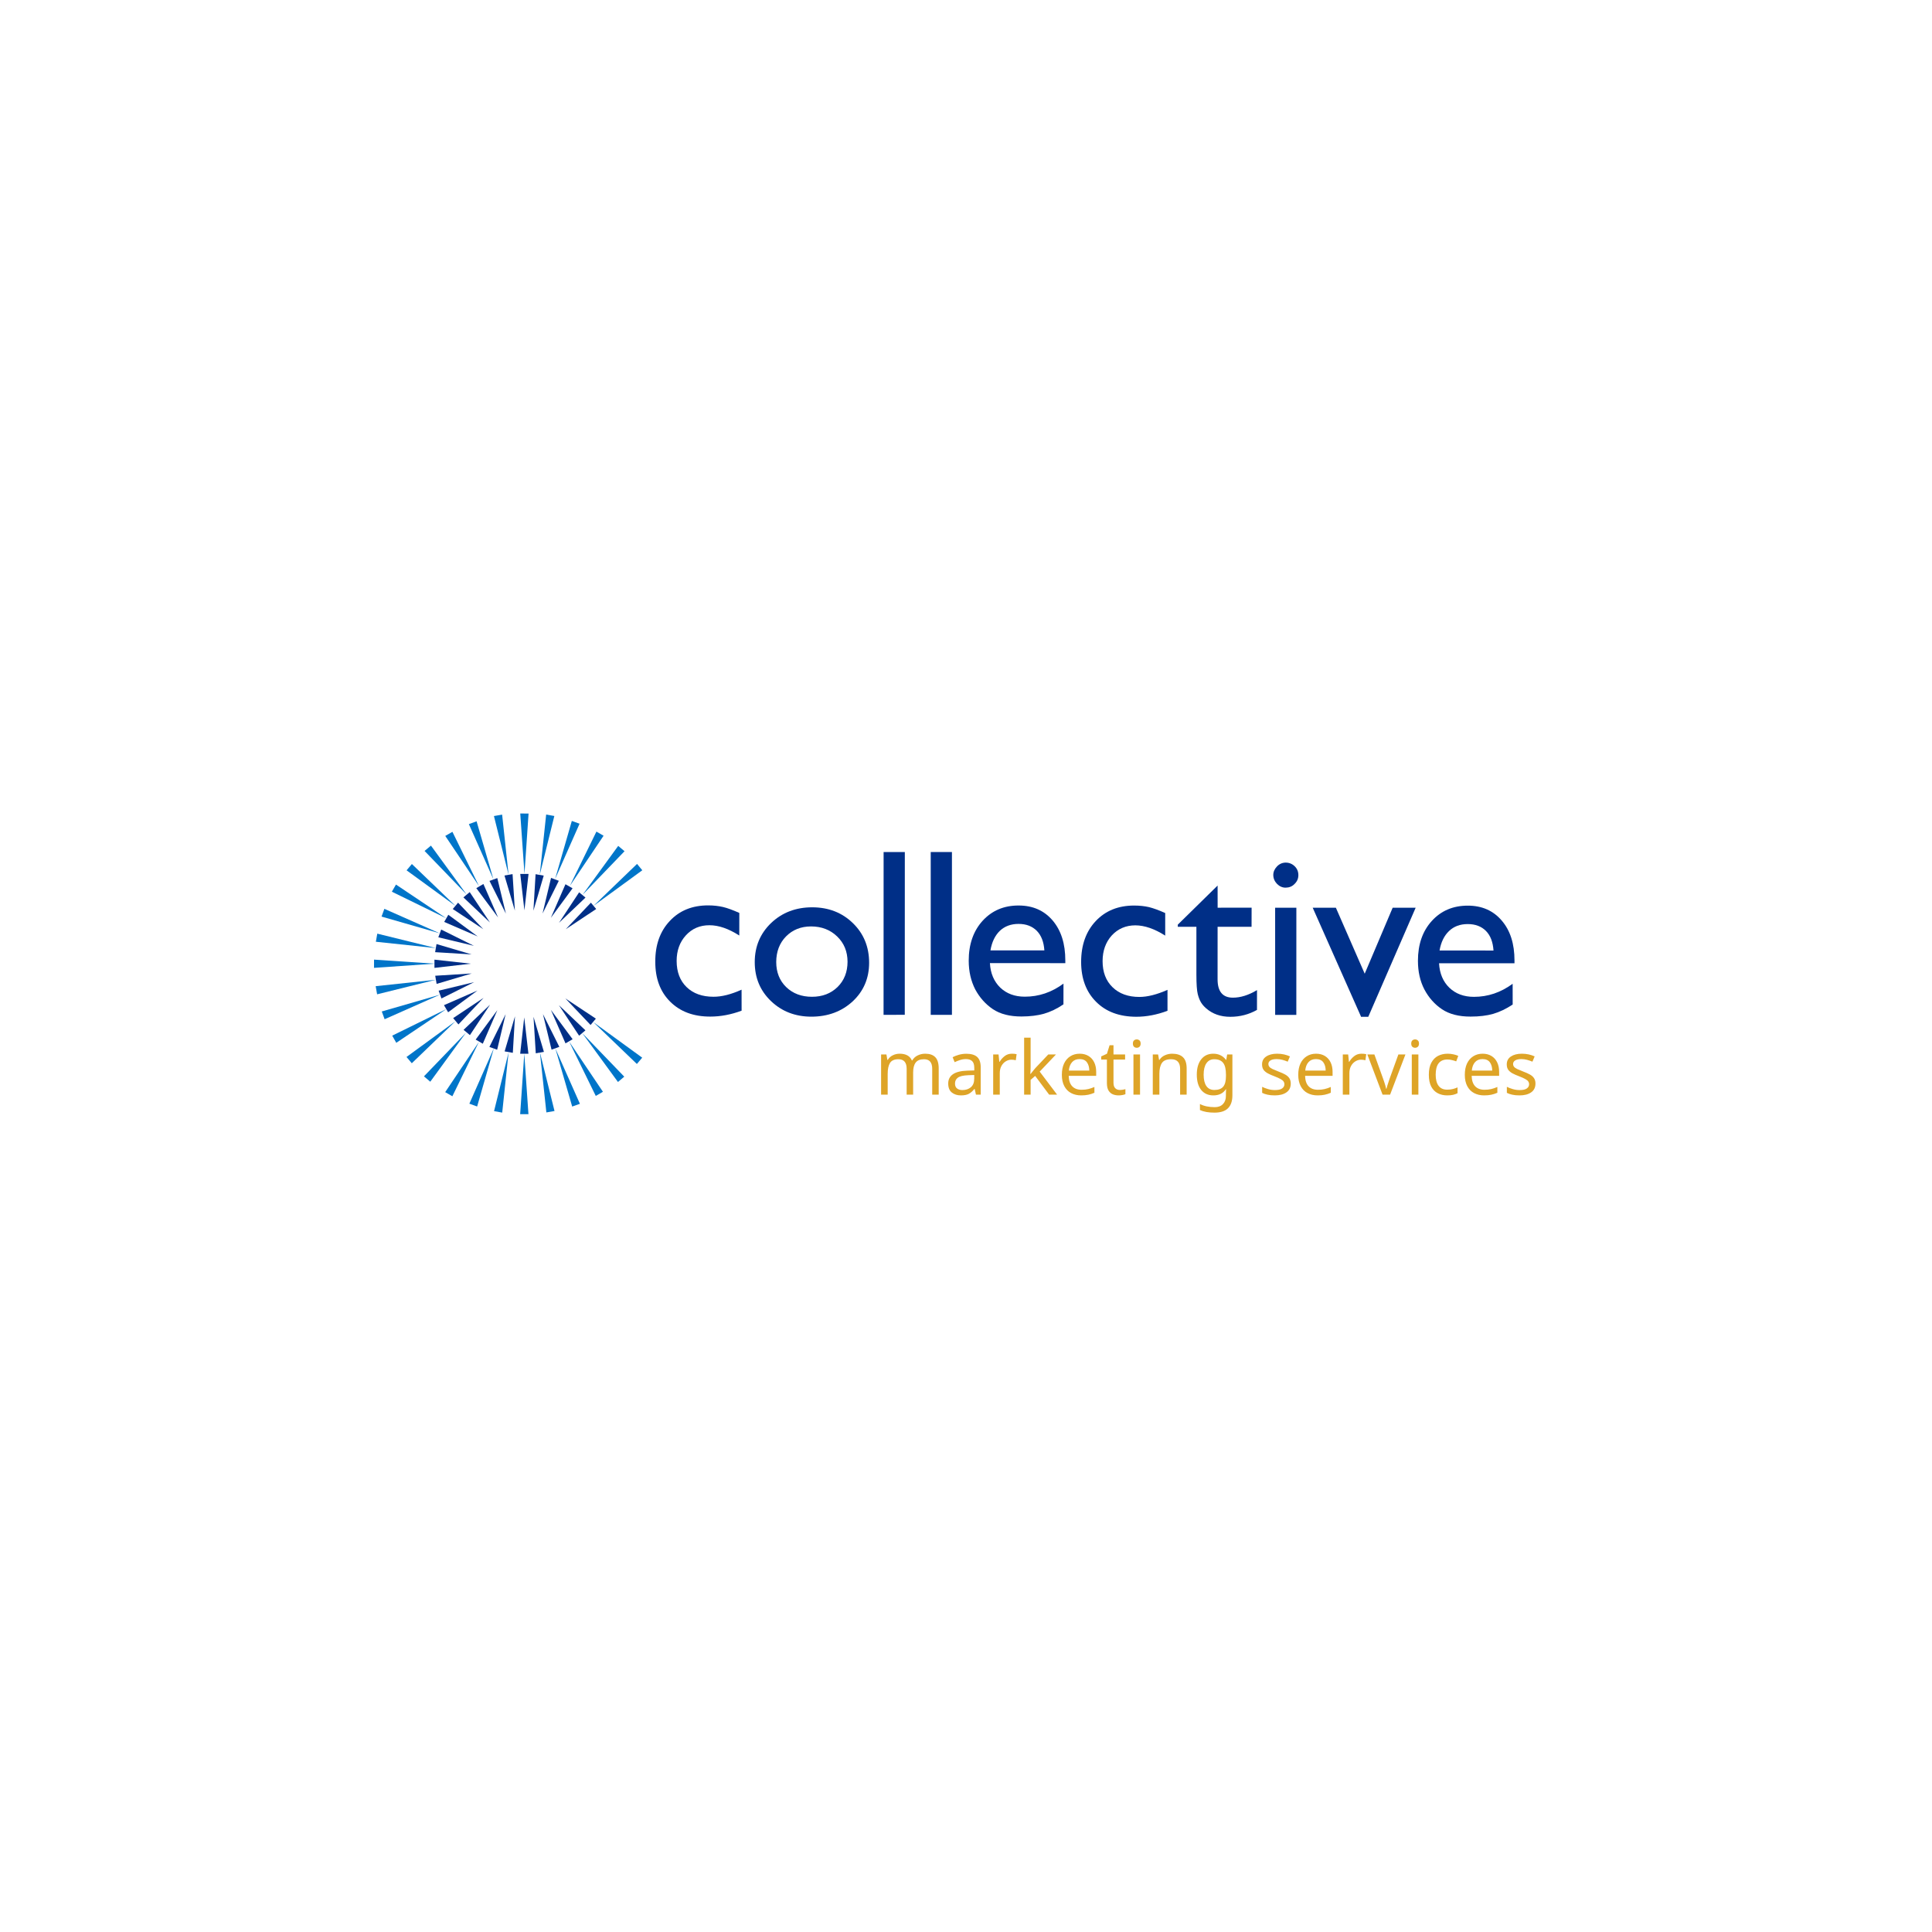
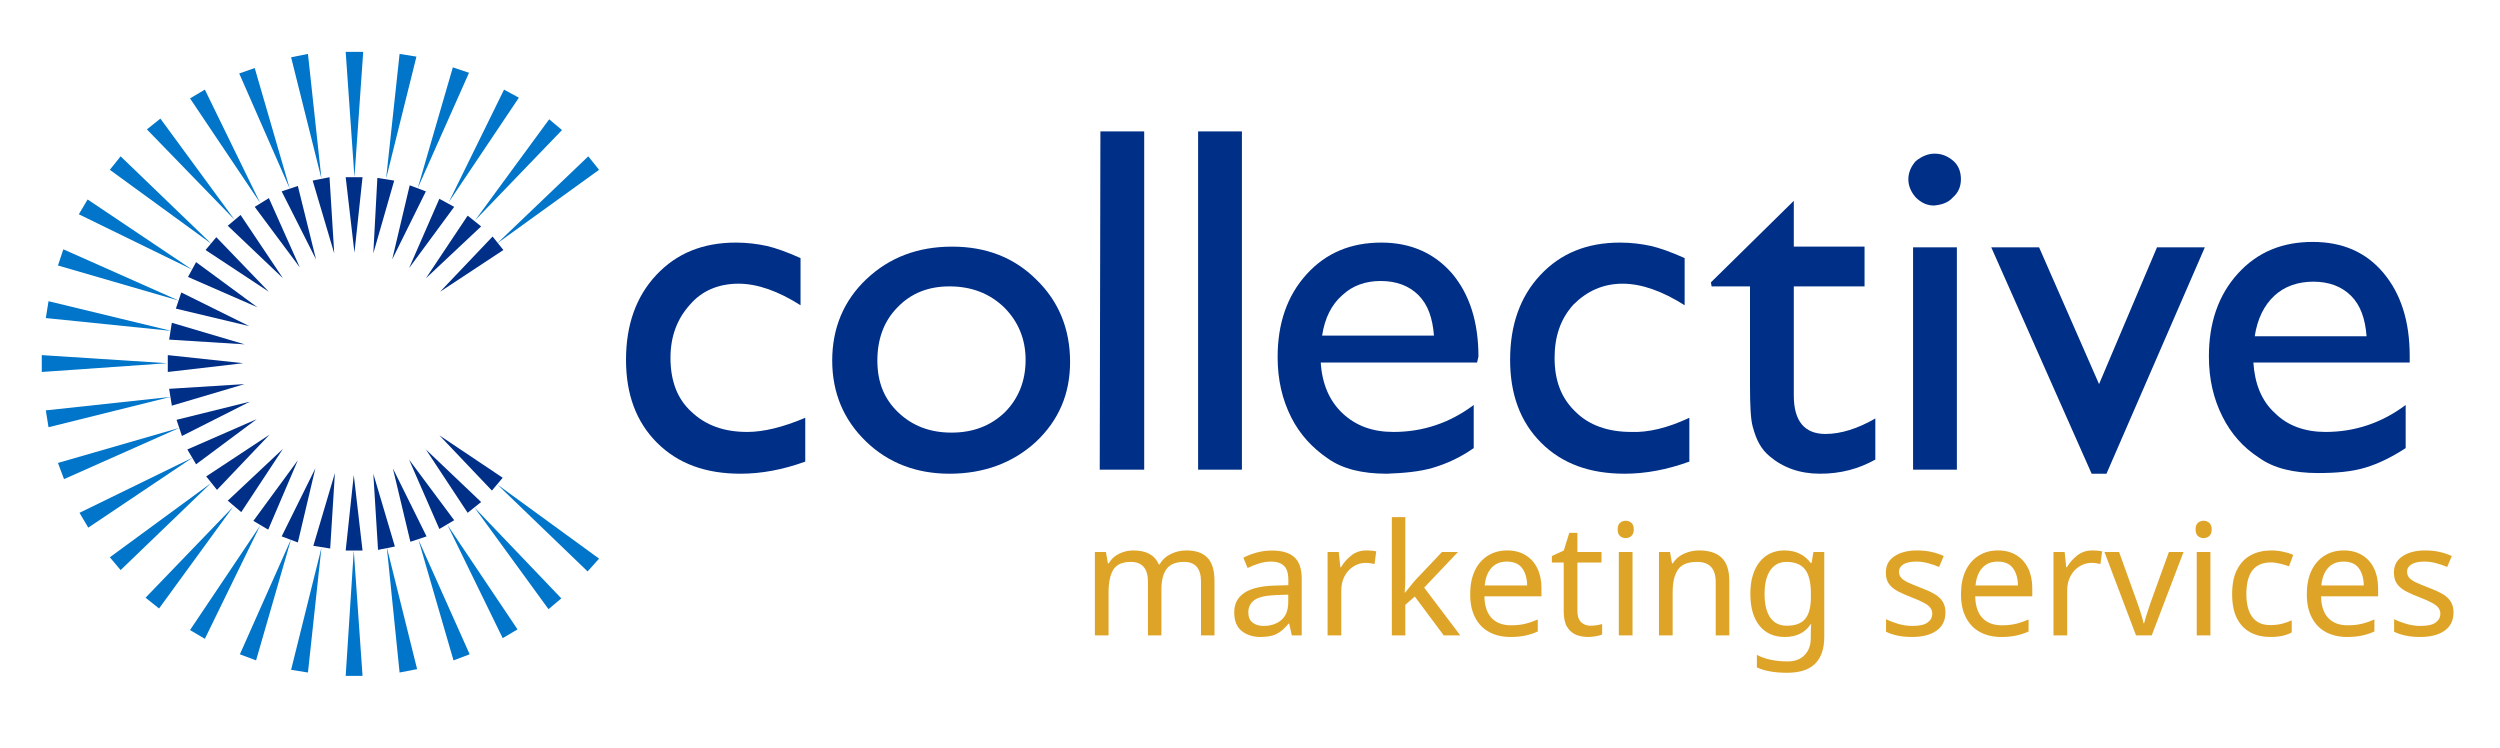
- <svg xmlns="http://www.w3.org/2000/svg" version="1.1" id="Layer_1" x="0px" y="0px" width="595.28px" height="595.28px" viewBox="0 0 595.28 595.28" enable-background="new 0 0 595.28 595.28" xml:space="preserve">
+ <svg xmlns="http://www.w3.org/2000/svg" version="1.1" id="Layer_1" x="0px" y="0px" viewBox="-72 225.7 371 111" enable-background="new -72 225.7 371 111" xml:space="preserve">
  <g>
    <g>
-       <path fill="#002F87" d="M228.49,304.936l0.01,6.474c-3.278,1.218-6.503,1.817-9.641,1.817c-5.168,0.011-9.283-1.524-12.364-4.594    c-3.084-3.064-4.598-7.156-4.592-12.311c-0.021-5.193,1.476-9.397,4.489-12.579c2.979-3.19,6.927-4.777,11.799-4.779    c1.699,0.001,3.223,0.183,4.605,0.501c1.331,0.314,2.988,0.93,4.998,1.82l-0.009,6.962c-3.319-2.125-6.372-3.174-9.209-3.165    c-2.923-0.01-5.354,1.038-7.24,3.108c-1.885,2.053-2.86,4.698-2.852,7.91c0.011,3.369,1.02,6.056,3.073,8.044    c2.051,1.987,4.822,2.971,8.275,2.971C222.349,307.125,225.233,306.41,228.49,304.936" />
-       <path fill="#002F87" d="M250.271,279.556c5.027,0.011,9.189,1.634,12.522,4.88c3.334,3.235,4.997,7.317,4.997,12.234    c-0.006,4.755-1.695,8.718-5.058,11.86c-3.407,3.14-7.658,4.722-12.764,4.722c-4.946-0.015-9.091-1.615-12.425-4.811    c-3.34-3.198-4.985-7.184-4.994-11.973c-0.007-4.844,1.704-8.871,5.05-12.077C240.982,281.171,245.188,279.556,250.271,279.556     M249.895,285.448c-3.123,0-5.694,1.038-7.712,3.084c-2.014,2.05-3.001,4.698-3.017,7.876c0.006,3.153,1.021,5.737,3.075,7.731    c2.07,1.994,4.716,2.985,7.938,2.985c3.219,0,5.822-1.007,7.89-3.013c2.045-2.027,3.063-4.607,3.073-7.782    c-0.01-3.135-1.065-5.728-3.201-7.791C255.812,286.486,253.134,285.448,249.895,285.448" />
-       <polygon fill="#002F87" points="272.254,262.521 278.792,262.521 278.777,312.674 272.238,312.691   " />
-       <rect x="286.771" y="262.521" fill="#002F87" width="6.536" height="50.17" />
-       <path fill="#002F87" d="M328.246,296.761l-23.237-0.01c0.169,3.157,1.252,5.659,3.185,7.55c1.961,1.858,4.463,2.791,7.554,2.791    c4.299,0.01,8.28-1.329,11.927-4.025l-0.01,6.389c-2.011,1.371-4.003,2.306-5.993,2.889c-1.957,0.551-4.265,0.844-6.924,0.852    c-3.637,0-6.571-0.744-8.842-2.271c-2.241-1.51-4.056-3.544-5.419-6.073c-1.319-2.572-2.009-5.518-2.009-8.862    c0-5.032,1.426-9.121,4.261-12.262c2.883-3.162,6.574-4.732,11.099-4.728c4.412,0,7.89,1.552,10.504,4.619    c2.595,3.059,3.905,7.162,3.896,12.291L328.246,296.761z M305.173,292.826h16.613c-0.172-2.599-0.944-4.61-2.33-6.023    c-1.421-1.416-3.253-2.132-5.633-2.132c-2.305-0.003-4.241,0.713-5.739,2.114C306.607,288.207,305.611,290.227,305.173,292.826" />
-       <path fill="#002F87" d="M359.725,304.984v6.457c-3.282,1.232-6.5,1.838-9.618,1.838c-5.174-0.012-9.317-1.527-12.369-4.596    c-3.082-3.064-4.623-7.176-4.623-12.305c0.006-5.208,1.507-9.417,4.514-12.6c2.986-3.169,6.938-4.762,11.793-4.764    c1.699,0,3.244,0.172,4.593,0.481c1.338,0.333,3.027,0.94,5.003,1.824v6.959c-3.315-2.111-6.368-3.155-9.205-3.166    c-2.942,0.01-5.349,1.052-7.261,3.117c-1.862,2.06-2.824,4.708-2.827,7.915c0,3.366,1.012,6.042,3.075,8.04    c2.042,1.992,4.804,2.99,8.277,2.99C353.588,307.164,356.455,306.441,359.725,304.984" />
-       <path fill="#002F87" d="M362.893,284.904l12.27-12.052l0.01,6.827l10.468-0.008l-0.015,5.896l-10.463-0.011l-0.007,16.179    c0,3.772,1.576,5.66,4.714,5.66c2.348,0.005,4.83-0.771,7.435-2.329l-0.01,6.104c-2.498,1.411-5.248,2.122-8.211,2.122    c-3.003,0-5.475-0.872-7.476-2.626c-0.614-0.538-1.135-1.121-1.542-1.779c-0.404-0.66-0.745-1.52-1.019-2.582    c-0.27-1.078-0.418-3.092-0.418-6.078v-14.673l-5.736,0.003V284.904z" />
-       <path fill="#002F87" d="M396.129,265.782c1.086,0,2.004,0.377,2.773,1.112c0.766,0.744,1.146,1.652,1.146,2.731    c0.008,1.064-0.38,1.957-1.158,2.722c-0.748,0.785-1.679,1.148-2.769,1.154c-0.993,0.01-1.885-0.391-2.655-1.166    c-0.739-0.778-1.134-1.681-1.146-2.719c-0.007-0.99,0.398-1.878,1.146-2.664C394.22,266.175,395.135,265.794,396.129,265.782     M392.89,279.679l6.54,0.002l-0.012,33.028h-6.521L392.89,279.679z" />
-       <polygon fill="#002F87" points="429.104,279.684 436.189,279.684 421.589,313.292 419.379,313.301 404.464,279.681     411.603,279.681 420.488,300.014   " />
-       <path fill="#002F87" d="M466.636,296.803h-23.243c0.175,3.147,1.242,5.664,3.19,7.545c1.938,1.854,4.469,2.795,7.55,2.795    c4.332,0,8.282-1.347,11.937-4.025l0.011,6.396c-2.043,1.346-4.01,2.285-6.002,2.869c-1.972,0.56-4.29,0.844-6.956,0.844    c-3.627,0.011-6.552-0.748-8.81-2.254c-2.262-1.51-4.066-3.539-5.419-6.072c-1.341-2.563-2.005-5.519-2.005-8.862    c0-5.03,1.409-9.123,4.259-12.265c2.862-3.16,6.558-4.733,11.103-4.73c4.365-0.003,7.861,1.543,10.465,4.607    c2.634,3.071,3.921,7.159,3.921,12.304V296.803z M443.551,292.856l16.619,0.016c-0.17-2.597-0.924-4.61-2.32-6.029    c-1.396-1.407-3.264-2.121-5.61-2.121c-2.346-0.004-4.271,0.712-5.753,2.129C444.993,288.263,443.999,290.27,443.551,292.856" />
+       <path fill="#002F87" d="M47.5,287.7l0,6.5c-3.3,1.2-6.5,1.8-9.6,1.8c-5.2,0-9.3-1.5-12.4-4.6c-3.1-3.1-4.6-7.2-4.6-12.3    c0-5.2,1.5-9.4,4.5-12.6c3-3.2,6.9-4.8,11.8-4.8c1.7,0,3.2,0.2,4.6,0.5c1.3,0.3,3,0.9,5,1.8l0,7c-3.3-2.1-6.4-3.2-9.2-3.2    c-2.9,0-5.4,1-7.2,3.1c-1.9,2.1-2.9,4.7-2.9,7.9c0,3.4,1,6.1,3.1,8c2.1,2,4.8,3,8.3,3C41.3,289.8,44.2,289.1,47.5,287.7" />
+       <path fill="#002F87" d="M69.3,262.3c5,0,9.2,1.6,12.5,4.9c3.3,3.2,5,7.3,5,12.2c0,4.8-1.7,8.7-5.1,11.9c-3.4,3.1-7.7,4.7-12.8,4.7    c-4.9,0-9.1-1.6-12.4-4.8c-3.3-3.2-5-7.2-5-12c0-4.8,1.7-8.9,5.1-12.1C60,263.9,64.2,262.3,69.3,262.3 M68.9,268.2    c-3.1,0-5.7,1-7.7,3.1c-2,2-3,4.7-3,7.9c0,3.2,1,5.7,3.1,7.7c2.1,2,4.7,3,7.9,3c3.2,0,5.8-1,7.9-3c2-2,3.1-4.6,3.1-7.8    c0-3.1-1.1-5.7-3.2-7.8C74.8,269.2,72.1,268.2,68.9,268.2" />
+       <polygon fill="#002F87" points="91.3,245.2 97.8,245.2 97.8,295.4 91.2,295.4   " />
+       <rect x="105.8" y="245.2" fill="#002F87" width="6.5" height="50.2" />
+       <path fill="#002F87" d="M147.2,279.5l-23.2,0c0.2,3.2,1.3,5.7,3.2,7.5c2,1.9,4.5,2.8,7.6,2.8c4.3,0,8.3-1.3,11.9-4l0,6.4    c-2,1.4-4,2.3-6,2.9c-2,0.6-4.3,0.8-6.9,0.9c-3.6,0-6.6-0.7-8.8-2.3c-2.2-1.5-4.1-3.5-5.4-6.1c-1.3-2.6-2-5.5-2-8.9    c0-5,1.4-9.1,4.3-12.3c2.9-3.2,6.6-4.7,11.1-4.7c4.4,0,7.9,1.6,10.5,4.6c2.6,3.1,3.9,7.2,3.9,12.3L147.2,279.5z M124.2,275.5h16.6    c-0.2-2.6-0.9-4.6-2.3-6c-1.4-1.4-3.3-2.1-5.6-2.1c-2.3,0-4.2,0.7-5.7,2.1C125.6,270.9,124.6,272.9,124.2,275.5" />
+       <path fill="#002F87" d="M178.7,287.7v6.5c-3.3,1.2-6.5,1.8-9.6,1.8c-5.2,0-9.3-1.5-12.4-4.6c-3.1-3.1-4.6-7.2-4.6-12.3    c0-5.2,1.5-9.4,4.5-12.6c3-3.2,6.9-4.8,11.8-4.8c1.7,0,3.2,0.2,4.6,0.5c1.3,0.3,3,0.9,5,1.8v7c-3.3-2.1-6.4-3.2-9.2-3.2    c-2.9,0-5.3,1.1-7.3,3.1c-1.9,2.1-2.8,4.7-2.8,7.9c0,3.4,1,6,3.1,8c2,2,4.8,3,8.3,3C172.6,289.9,175.5,289.2,178.7,287.7" />
+       <path fill="#002F87" d="M181.9,267.6l12.3-12.1l0,6.8l10.5,0l0,5.9l-10.5,0l0,16.2c0,3.8,1.6,5.7,4.7,5.7c2.3,0,4.8-0.8,7.4-2.3    l0,6.1c-2.5,1.4-5.2,2.1-8.2,2.1c-3,0-5.5-0.9-7.5-2.6c-0.6-0.5-1.1-1.1-1.5-1.8c-0.4-0.7-0.7-1.5-1-2.6c-0.3-1.1-0.4-3.1-0.4-6.1    v-14.7l-5.7,0L181.9,267.6L181.9,267.6z" />
+       <path fill="#002F87" d="M215.1,248.5c1.1,0,2,0.4,2.8,1.1c0.8,0.7,1.1,1.7,1.1,2.7c0,1.1-0.4,2-1.2,2.7c-0.7,0.8-1.7,1.1-2.8,1.2    c-1,0-1.9-0.4-2.7-1.2c-0.7-0.8-1.1-1.7-1.1-2.7c0-1,0.4-1.9,1.1-2.7C213.2,248.9,214.1,248.5,215.1,248.5 M211.9,262.4l6.5,0    l0,33h-6.5L211.9,262.4z" />
+       <polygon fill="#002F87" points="248.1,262.4 255.2,262.4 240.6,296 238.4,296 223.5,262.4 230.6,262.4 239.5,282.7   " />
+       <path fill="#002F87" d="M285.6,279.5h-23.2c0.2,3.1,1.2,5.7,3.2,7.5c1.9,1.9,4.5,2.8,7.5,2.8c4.3,0,8.3-1.3,11.9-4l0,6.4    c-2,1.3-4,2.3-6,2.9c-2,0.6-4.3,0.8-7,0.8c-3.6,0-6.6-0.7-8.8-2.3c-2.3-1.5-4.1-3.5-5.4-6.1c-1.3-2.6-2-5.5-2-8.9    c0-5,1.4-9.1,4.3-12.3c2.9-3.2,6.6-4.7,11.1-4.7c4.4,0,7.9,1.5,10.5,4.6c2.6,3.1,3.9,7.2,3.9,12.3L285.6,279.5L285.6,279.5z     M262.6,275.6l16.6,0c-0.2-2.6-0.9-4.6-2.3-6c-1.4-1.4-3.3-2.1-5.6-2.1c-2.3,0-4.3,0.7-5.8,2.1C264,271,263,273,262.6,275.6" />
    </g>
    <g>
      <g>
-         <polygon fill-rule="evenodd" clip-rule="evenodd" fill="#002F87" points="181.967,315.813 174.191,307.623 183.596,313.861         " />
-         <polygon fill-rule="evenodd" clip-rule="evenodd" fill="#002F87" points="160.275,324.668 161.524,313.469 162.814,324.668         " />
-         <polygon fill-rule="evenodd" clip-rule="evenodd" fill="#002F87" points="162.849,269.279 161.58,280.488 160.297,269.271    " />
-         <polygon fill-rule="evenodd" clip-rule="evenodd" fill="#002F87" points="165.08,324.539 164.383,313.291 167.587,324.105    " />
-         <polygon fill-rule="evenodd" clip-rule="evenodd" fill="#002F87" points="157.928,269.328 158.645,280.572 155.439,269.765         " />
-         <polygon fill-rule="evenodd" clip-rule="evenodd" fill="#002F87" points="153.225,270.549 155.869,281.499 150.823,271.423         " />
-         <polygon fill-rule="evenodd" clip-rule="evenodd" fill="#002F87" points="169.941,323.411 167.291,312.461 172.339,322.553         " />
-         <polygon fill-rule="evenodd" clip-rule="evenodd" fill="#002F87" points="148.943,272.371 153.47,282.693 146.758,273.652    " />
-         <polygon fill-rule="evenodd" clip-rule="evenodd" fill="#002F87" points="174.24,321.479 169.734,311.156 176.434,320.203    " />
-         <polygon fill-rule="evenodd" clip-rule="evenodd" fill="#002F87" points="144.723,274.867 150.961,284.241 142.783,276.501         " />
-         <polygon fill-rule="evenodd" clip-rule="evenodd" fill="#002F87" points="178.434,319.117 172.205,309.711 180.38,317.463    " />
-         <polygon fill-rule="evenodd" clip-rule="evenodd" fill="#002F87" points="141.139,278.132 148.91,286.295 139.502,280.082    " />
-         <polygon fill-rule="evenodd" clip-rule="evenodd" fill="#002F87" points="138.141,281.858 147.202,288.54 136.863,284.061    " />
-         <polygon fill-rule="evenodd" clip-rule="evenodd" fill="#002F87" points="135.937,286.41 146.023,291.42 135.057,288.798    " />
-         <polygon fill-rule="evenodd" clip-rule="evenodd" fill="#002F87" points="134.498,290.878 145.316,294.07 134.07,293.38    " />
-         <polygon fill-rule="evenodd" clip-rule="evenodd" fill="#002F87" points="133.861,295.684 145.066,296.928 133.865,298.22    " />
-         <polygon fill-rule="evenodd" clip-rule="evenodd" fill="#002F87" points="134.098,300.642 145.347,299.938 134.531,303.154         " />
-         <polygon fill-rule="evenodd" clip-rule="evenodd" fill="#002F87" points="135.152,305.248 146.099,302.611 136.02,307.641    " />
-         <polygon fill-rule="evenodd" clip-rule="evenodd" fill="#002F87" points="136.796,309.707 147.127,305.195 138.078,311.893         " />
-         <polygon fill-rule="evenodd" clip-rule="evenodd" fill="#002F87" points="139.629,313.693 149,307.457 141.249,315.639    " />
-         <polygon fill-rule="evenodd" clip-rule="evenodd" fill="#002F87" points="142.838,317.311 151.004,309.545 144.791,318.939         " />
-         <polygon fill-rule="evenodd" clip-rule="evenodd" fill="#002F87" points="180.398,276.56 172.238,284.328 178.441,274.935    " />
-         <polygon fill-rule="evenodd" clip-rule="evenodd" fill="#002F87" points="183.699,280.077 174.314,286.307 182.065,278.127         " />
-         <polygon fill-rule="evenodd" clip-rule="evenodd" fill="#002F87" points="146.562,320.312 153.24,311.246 148.757,321.586    " />
-         <polygon fill-rule="evenodd" clip-rule="evenodd" fill="#002F87" points="176.417,273.704 169.734,282.783 174.227,272.448         " />
-         <polygon fill-rule="evenodd" clip-rule="evenodd" fill="#002F87" points="150.789,322.581 155.792,312.484 153.182,323.438         " />
-         <polygon fill-rule="evenodd" clip-rule="evenodd" fill="#002F87" points="172.178,271.386 167.166,281.472 169.783,270.495         " />
-         <polygon fill-rule="evenodd" clip-rule="evenodd" fill="#002F87" points="155.484,323.949 158.673,313.143 158.009,324.391         " />
-         <polygon fill-rule="evenodd" clip-rule="evenodd" fill="#002F87" points="167.528,269.79 164.356,280.604 165.02,269.356    " />
+         <polygon fill="#002F87" points="1,298.5 -6.8,290.3 2.6,296.6    " />
+         <polygon fill="#002F87" points="-20.7,307.4 -19.5,296.2 -18.2,307.4    " />
+         <polygon fill="#002F87" points="-18.2,252 -19.4,263.2 -20.7,252    " />
+         <polygon fill="#002F87" points="-15.9,307.3 -16.6,296 -13.4,306.8    " />
+         <polygon fill="#002F87" points="-23.1,252 -22.4,263.3 -25.6,252.5    " />
+         <polygon fill="#002F87" points="-27.8,253.3 -25.1,264.2 -30.2,254.1    " />
+         <polygon fill="#002F87" points="-11.1,306.1 -13.7,295.2 -8.7,305.3    " />
+         <polygon fill="#002F87" points="-32.1,255.1 -27.5,265.4 -34.2,256.4    " />
+         <polygon fill="#002F87" points="-6.8,304.2 -11.3,293.9 -4.6,302.9    " />
+         <polygon fill="#002F87" points="-36.3,257.6 -30,267 -38.2,259.2    " />
+         <polygon fill="#002F87" points="-2.6,301.8 -8.8,292.4 -0.6,300.2    " />
+         <polygon fill="#002F87" points="-39.9,260.9 -32.1,269 -41.5,262.8    " />
+         <polygon fill="#002F87" points="-42.9,264.6 -33.8,271.3 -44.1,266.8    " />
+         <polygon fill="#002F87" points="-45.1,269.1 -35,274.1 -45.9,271.5    " />
+         <polygon fill="#002F87" points="-46.5,273.6 -35.7,276.8 -46.9,276.1    " />
+         <polygon fill="#002F87" points="-47.1,278.4 -35.9,279.6 -47.1,280.9    " />
+         <polygon fill="#002F87" points="-46.9,283.4 -35.7,282.7 -46.5,285.9    " />
+         <polygon fill="#002F87" points="-45.8,288 -34.9,285.3 -45,290.4    " />
+         <polygon fill="#002F87" points="-44.2,292.4 -33.9,287.9 -42.9,294.6    " />
+         <polygon fill="#002F87" points="-41.4,296.4 -32,290.2 -39.8,298.4    " />
+         <polygon fill="#002F87" points="-38.2,300 -30,292.3 -36.2,301.7    " />
+         <polygon fill="#002F87" points="-0.6,259.3 -8.8,267 -2.6,257.7    " />
+         <polygon fill="#002F87" points="2.7,262.8 -6.7,269 1.1,260.8    " />
+         <polygon fill="#002F87" points="-34.4,303 -27.8,294 -32.2,304.3    " />
+         <polygon fill="#002F87" points="-4.6,256.4 -11.3,265.5 -6.8,255.2    " />
+         <polygon fill="#002F87" points="-30.2,305.3 -25.2,295.2 -27.8,306.2    " />
+         <polygon fill="#002F87" points="-8.8,254.1 -13.8,264.2 -11.2,253.2    " />
+         <polygon fill="#002F87" points="-25.5,306.7 -22.3,295.9 -23,307.1    " />
+         <polygon fill="#002F87" points="-13.5,252.5 -16.6,263.3 -16,252.1    " />
      </g>
      <g>
-         <polygon fill-rule="evenodd" clip-rule="evenodd" fill="#0075C9" points="160.271,343.295 161.537,324.676 162.822,343.295         " />
-         <polygon fill-rule="evenodd" clip-rule="evenodd" fill="#0075C9" points="162.857,250.665 161.6,269.264 160.297,250.657    " />
-         <polygon fill-rule="evenodd" clip-rule="evenodd" fill="#0075C9" points="168.345,342.758 166.358,324.23 170.854,342.316    " />
-         <polygon fill-rule="evenodd" clip-rule="evenodd" fill="#0075C9" points="154.714,251 156.699,269.529 152.191,251.433    " />
-         <polygon fill-rule="evenodd" clip-rule="evenodd" fill="#0075C9" points="146.844,253.054 152.039,270.959 144.466,253.923         " />
-         <polygon fill-rule="evenodd" clip-rule="evenodd" fill="#0075C9" points="176.301,340.947 171.117,323.051 178.682,340.1    " />
-         <polygon fill-rule="evenodd" clip-rule="evenodd" fill="#0075C9" points="139.396,256.297 147.6,273.039 137.192,257.564    " />
-         <polygon fill-rule="evenodd" clip-rule="evenodd" fill="#0075C9" points="183.568,337.672 175.366,320.927 185.771,336.396         " />
-         <polygon fill-rule="evenodd" clip-rule="evenodd" fill="#0075C9" points="132.783,260.548 143.777,275.618 130.816,262.188         " />
-         <polygon fill-rule="evenodd" clip-rule="evenodd" fill="#0075C9" points="190.404,333.375 179.4,318.311 192.346,331.738    " />
-         <polygon fill-rule="evenodd" clip-rule="evenodd" fill="#0075C9" points="126.908,266.218 140.354,279.134 125.277,268.161         " />
-         <polygon fill-rule="evenodd" clip-rule="evenodd" fill="#0075C9" points="196.231,327.828 182.791,314.914 197.875,325.885         " />
-         <polygon fill-rule="evenodd" clip-rule="evenodd" fill="#0075C9" points="122.007,272.545 137.503,282.936 120.738,274.748         " />
-         <polygon fill-rule="evenodd" clip-rule="evenodd" fill="#0075C9" points="118.43,280.026 135.474,287.563 117.559,282.412    " />
-         <polygon fill-rule="evenodd" clip-rule="evenodd" fill="#0075C9" points="116.248,287.671 134.367,292.13 115.81,290.168    " />
-         <polygon fill-rule="evenodd" clip-rule="evenodd" fill="#0075C9" points="115.248,295.676 133.848,296.924 115.24,298.213    " />
-         <polygon fill-rule="evenodd" clip-rule="evenodd" fill="#0075C9" points="115.751,303.858 134.296,301.879 116.196,306.364         " />
-         <polygon fill-rule="evenodd" clip-rule="evenodd" fill="#0075C9" points="117.631,311.65 135.562,306.475 118.508,314.042    " />
-         <polygon fill-rule="evenodd" clip-rule="evenodd" fill="#0075C9" points="120.847,319.096 137.58,310.886 122.1,321.305    " />
-         <polygon fill-rule="evenodd" clip-rule="evenodd" fill="#0075C9" points="125.252,325.669 140.318,314.674 126.882,327.604         " />
-         <polygon fill-rule="evenodd" clip-rule="evenodd" fill="#0075C9" points="130.627,331.641 143.553,318.217 132.574,333.293         " />
-         <polygon fill-rule="evenodd" clip-rule="evenodd" fill="#0075C9" points="192.43,262.272 179.494,275.71 190.479,260.635    " />
-         <polygon fill-rule="evenodd" clip-rule="evenodd" fill="#0075C9" points="197.903,268.142 182.843,279.13 196.283,266.188    " />
-         <polygon fill-rule="evenodd" clip-rule="evenodd" fill="#0075C9" points="137.174,336.502 147.564,321.02 139.379,337.777    " />
-         <polygon fill-rule="evenodd" clip-rule="evenodd" fill="#0075C9" points="185.973,257.501 175.564,272.993 183.766,256.231         " />
-         <polygon fill-rule="evenodd" clip-rule="evenodd" fill="#0075C9" points="144.62,340.061 152.162,323.002 147.012,340.932    " />
-         <polygon fill-rule="evenodd" clip-rule="evenodd" fill="#0075C9" points="178.574,253.798 171.029,270.857 176.186,252.942         " />
-         <polygon fill-rule="evenodd" clip-rule="evenodd" fill="#0075C9" points="152.227,342.355 156.699,324.271 154.742,342.811         " />
-         <polygon fill-rule="evenodd" clip-rule="evenodd" fill="#0075C9" points="170.799,251.419 166.312,269.516 168.28,250.976    " />
+         <polygon fill="#0075C9" points="-20.7,326 -19.5,307.4 -18.2,326    " />
+         <polygon fill="#0075C9" points="-18.1,233.4 -19.4,252 -20.7,233.4    " />
+         <polygon fill="#0075C9" points="-12.7,325.5 -14.6,306.9 -10.1,325    " />
+         <polygon fill="#0075C9" points="-26.3,233.7 -24.3,252.2 -28.8,234.2    " />
+         <polygon fill="#0075C9" points="-34.2,235.8 -29,253.7 -36.5,236.6    " />
+         <polygon fill="#0075C9" points="-4.7,323.7 -9.9,305.8 -2.3,322.8    " />
+         <polygon fill="#0075C9" points="-41.6,239 -33.4,255.8 -43.8,240.3    " />
+         <polygon fill="#0075C9" points="2.6,320.4 -5.6,303.6 4.8,319.1    " />
+         <polygon fill="#0075C9" points="-48.2,243.3 -37.2,258.3 -50.2,244.9    " />
+         <polygon fill="#0075C9" points="9.4,316.1 -1.6,301 11.3,314.5    " />
+         <polygon fill="#0075C9" points="-54.1,248.9 -40.6,261.9 -55.7,250.9    " />
+         <polygon fill="#0075C9" points="15.2,310.5 1.8,297.6 16.9,308.6    " />
+         <polygon fill="#0075C9" points="-59,255.3 -43.5,265.7 -60.3,257.5    " />
+         <polygon fill="#0075C9" points="-62.6,262.7 -45.5,270.3 -63.4,265.1    " />
+         <polygon fill="#0075C9" points="-64.8,270.4 -46.6,274.8 -65.2,272.9    " />
+         <polygon fill="#0075C9" points="-65.8,278.4 -47.2,279.6 -65.8,280.9    " />
+         <polygon fill="#0075C9" points="-65.2,286.6 -46.7,284.6 -64.8,289.1    " />
+         <polygon fill="#0075C9" points="-63.4,294.4 -45.4,289.2 -62.5,296.8    " />
+         <polygon fill="#0075C9" points="-60.2,301.8 -43.4,293.6 -58.9,304    " />
+         <polygon fill="#0075C9" points="-55.7,308.4 -40.7,297.4 -54.1,310.3    " />
+         <polygon fill="#0075C9" points="-50.4,314.4 -37.4,300.9 -48.4,316    " />
+         <polygon fill="#0075C9" points="11.4,245 -1.5,258.4 9.5,243.4    " />
+         <polygon fill="#0075C9" points="16.9,250.9 1.8,261.8 15.3,248.9    " />
+         <polygon fill="#0075C9" points="-43.8,319.2 -33.4,303.7 -41.6,320.5    " />
+         <polygon fill="#0075C9" points="5,240.2 -5.4,255.7 2.8,239    " />
+         <polygon fill="#0075C9" points="-36.4,322.8 -28.8,305.7 -34,323.7    " />
+         <polygon fill="#0075C9" points="-2.4,236.5 -10,253.6 -4.8,235.7    " />
+         <polygon fill="#0075C9" points="-28.8,325.1 -24.3,307 -26.3,325.5    " />
+         <polygon fill="#0075C9" points="-10.2,234.1 -14.7,252.2 -12.7,233.7    " />
      </g>
    </g>
-     <text transform="matrix(1 0 0 1 269.5107 337.2734)" fill="#DEA427" font-family="'SohoGothicStd'" font-size="23.086">marketing services</text>
+     <text transform="matrix(1 0 0 1 88.5107 319.9934)" fill="#DEA427" font-family="'SohoGothicStd'" font-size="23.086">marketing services</text>
  </g>
</svg>
